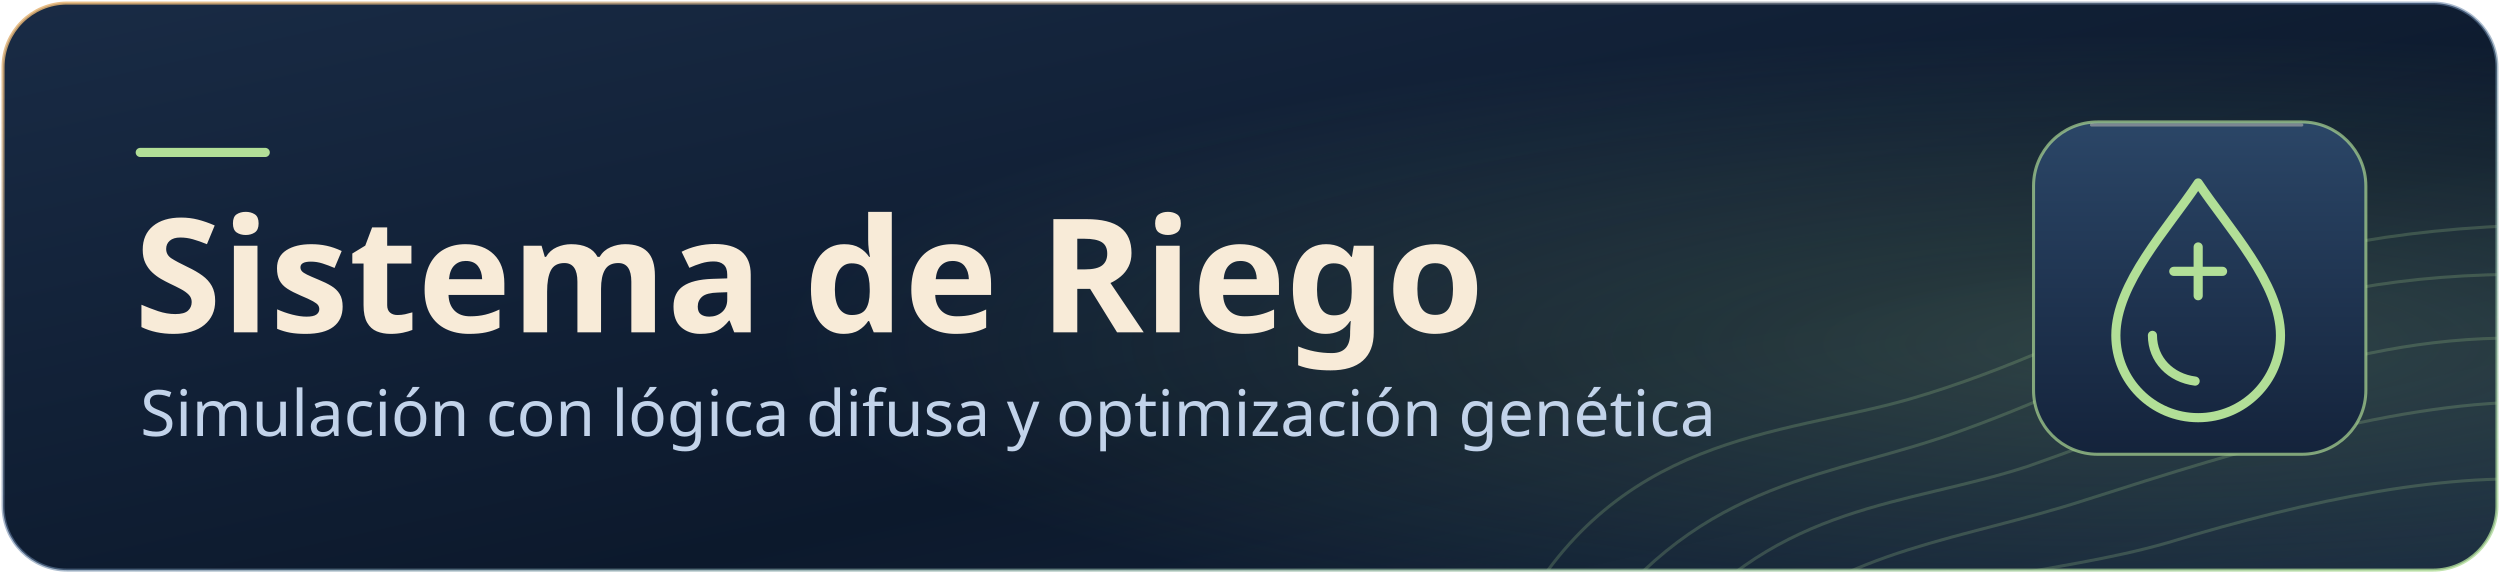
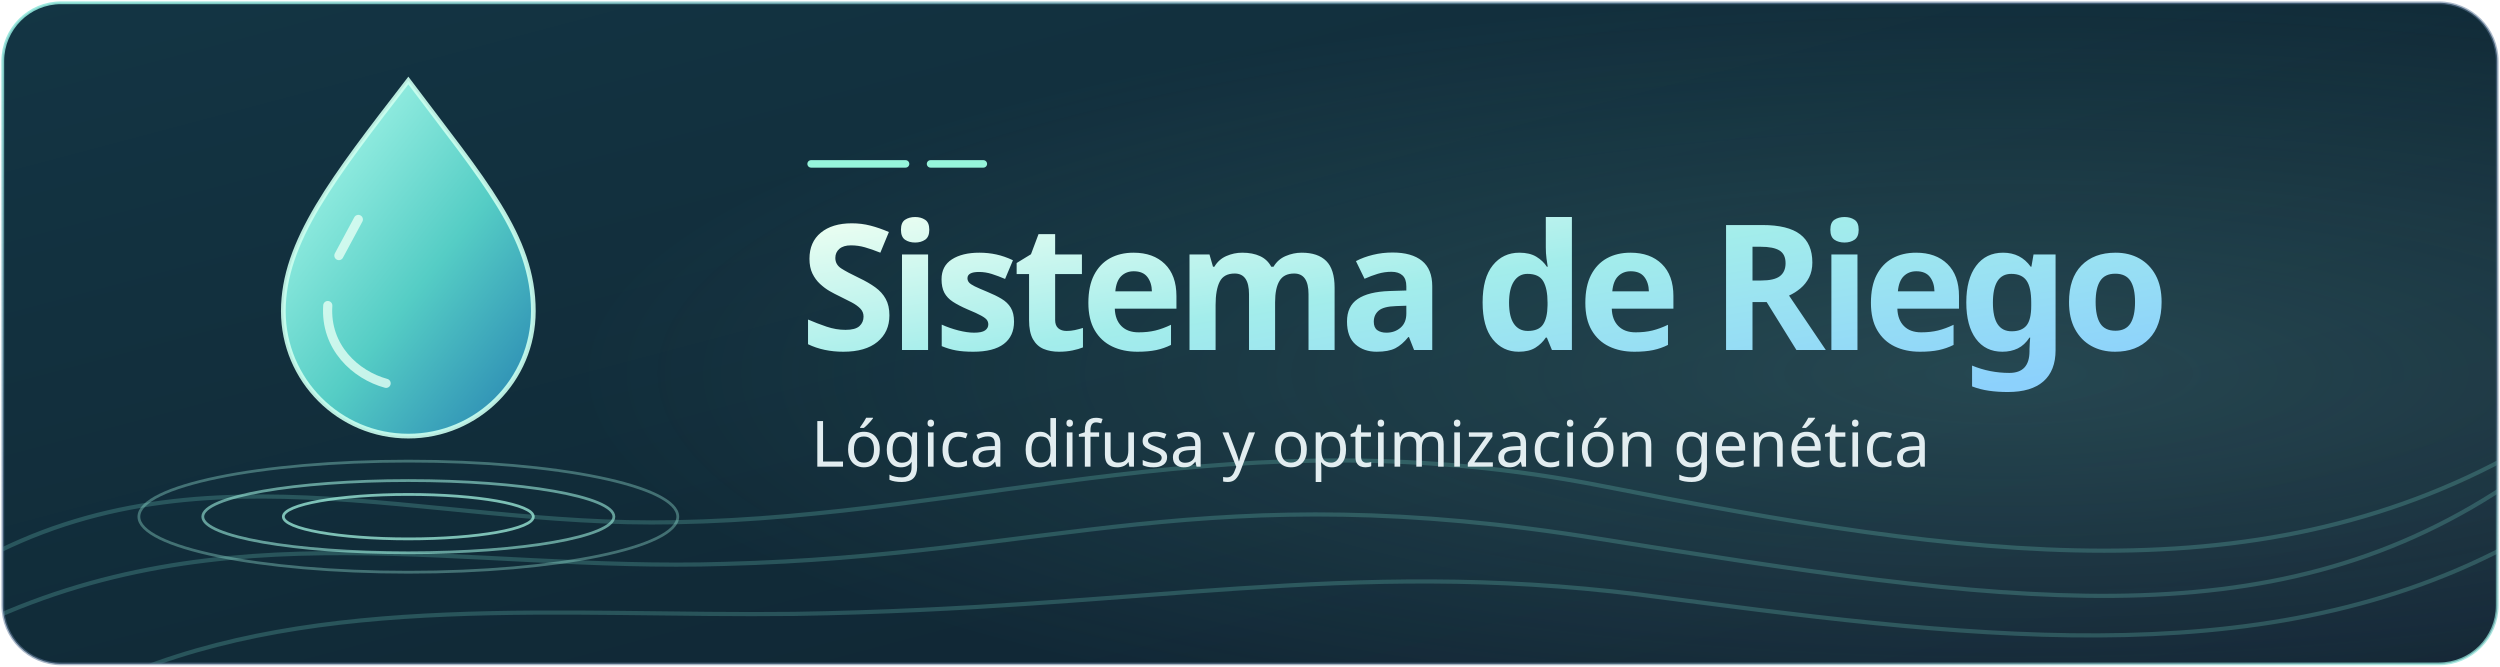
- <svg xmlns="http://www.w3.org/2000/svg" width="820" height="188" viewBox="0 0 820 188" role="img" aria-labelledby="title description">
+ <svg xmlns="http://www.w3.org/2000/svg" width="900" height="240" viewBox="0 0 900 240" role="img" aria-labelledby="title">
  <defs>
-     <linearGradient id="night" x2="1" y2="1">
-       <stop stop-color="#192b45" />
-       <stop offset=".63" stop-color="#0c192c" />
-       <stop offset="1" stop-color="#15263d" />
+     <linearGradient id="surface" x2="1" y2="1">
+       <stop stop-color="#133544" />
+       <stop offset=".53" stop-color="#112b38" />
+       <stop offset="1" stop-color="#122232" />
    </linearGradient>
    <linearGradient id="edge" x2="1" y2="1">
-       <stop stop-color="#e9b571" stop-opacity=".85" />
-       <stop offset=".48" stop-color="#6480a7" stop-opacity=".55" />
-       <stop offset="1" stop-color="#b2df97" stop-opacity=".8" />
+       <stop stop-color="#94ebde" stop-opacity=".91" />
+       <stop offset=".38" stop-color="#6883a4" stop-opacity=".54" />
+       <stop offset=".8" stop-color="#59718b" stop-opacity=".53" />
+       <stop offset="1" stop-color="#94ebde" stop-opacity=".77" />
    </linearGradient>
-     <radialGradient id="light" cx=".85" cy=".6" r=".54">
-       <stop stop-color="#b2df97" stop-opacity=".20" />
-       <stop offset="1" stop-color="#b2df97" stop-opacity="0" />
+     <linearGradient id="title-color" x2="1" y2=".81">
+       <stop stop-color="#effff2" />
+       <stop offset=".46" stop-color="#a3edeb" />
+       <stop offset="1" stop-color="#8cd1fc" />
+     </linearGradient>
+     <radialGradient id="shine" cx=".8" cy=".56" r=".57">
+       <stop stop-color="#94ebde" stop-opacity=".16" />
+       <stop offset="1" stop-color="#94ebde" stop-opacity="0" />
    </radialGradient>
-     <linearGradient id="tile" x2="0" y2="1">
-       <stop stop-color="#2b4667" />
-       <stop offset="1" stop-color="#14233b" />
-     </linearGradient>
-     <clipPath id="frame">
-       <rect x="1" y="1" width="818" height="186" rx="21" />
+     <clipPath id="outline">
+       <rect x="1" y="1" width="898" height="238" rx="21" />
    </clipPath>
  </defs>
-   <rect x="1" y="1" width="818" height="186" rx="21" fill="url(#night)" />
-   <g clip-path="url(#frame)">
-     <rect width="820" height="188" fill="url(#light)" />
-     <g fill="none" stroke="#b2df97" opacity=".21" stroke-linecap="round">
-       <path d="M496 206c33-64 88-63 130-75 69-20 98-53 199-57" />
-       <path d="M521 208c38-52 80-51 123-67 61-22 98-52 188-51" />
-       <path d="M548 208c36-43 77-42 117-55 57-20 106-44 166-42" />
-       <path d="M575 208c30-28 69-31 109-44 53-17 108-34 155-32" />
-       <path d="M610 209c22-21 63-20 101-31 46-14 94-24 130-20" />
+   <g clip-path="url(#outline)">
+     <rect width="900" height="240" fill="url(#surface)" />
+     <rect width="900" height="240" fill="url(#shine)" />
+     <defs>
+       <linearGradient id="water" x2=".9" y2="1">
+         <stop stop-color="#b6fff0" />
+         <stop offset=".59" stop-color="#55cdc5" />
+         <stop offset="1" stop-color="#2a88b3" />
+       </linearGradient>
+     </defs>
+     <g fill="none" stroke="#75dacb" stroke-opacity=".24" stroke-width="1.5">
+       <path d="M-16 207c83-51 168-17 259-19 110-2 202-39 334-13s238 41 334-15" />
+       <path d="M-10 226c91-44 177-20 271-23 118-3 173-32 315-9 145 23 240 38 326-19" />
+       <path d="M43 244c72-31 161-22 243-23 126-2 198-20 304-7 115 15 222 30 312-17" />
    </g>
+     <g class="ripples" fill="none" stroke="#a4f7e4">
+       <ellipse cx="147" cy="186" rx="97" ry="20" opacity=".34" />
+       <ellipse cx="147" cy="186" rx="74" ry="13" opacity=".57" />
+       <ellipse cx="147" cy="186" rx="45" ry="8" opacity=".73" />
+     </g>
+     <g class="droplet">
+       <path d="M147 29c27 36 45 56 45 83a45 45 0 0 1-90 0c0-25 18-48 45-83Z" fill="url(#water)" stroke="#ccfff0" stroke-opacity=".9" stroke-width="1.7" />
+       <path d="M118 110c-1 15 10 25 21 28m-17-46 7-13" fill="none" stroke="#e4fff3" stroke-opacity=".8" stroke-width="3.3" stroke-linecap="round" />
+     </g>
+     <path d="M292 59h34m9 0h19" stroke="#96f5db" stroke-width="2.7" stroke-linecap="round" />
  </g>
-   <rect x="1" y="1" width="818" height="186" rx="21" fill="none" stroke="url(#edge)" />
-   <path d="M46 50h41" stroke="#b2df97" stroke-width="3" stroke-linecap="round" />
-   <g font-family="system-ui, 'Segoe UI', sans-serif">
-     <text x="44" y="109" font-size="52" font-weight="750" fill="#f8ebd8">Sistema de Riego</text>
-     <text x="46" y="143" font-size="21" font-weight="500" fill="#c2d3ea">Simulación con lógica difusa y optimización genética</text>
+   <rect x="1" y="1" width="898" height="238" rx="21" fill="none" stroke="url(#edge)" />
+   <g font-family="system-ui, 'Segoe UI', sans-serif" class="brand-name" fill="url(#title-color)" font-weight="820">
+     <text x="288" y="126" font-size="63" letter-spacing="-2.9">Sistema de Riego</text>
  </g>
-   <g transform="translate(666 39)">
-     <rect x="1" y="1" width="109" height="109" rx="21" fill="url(#tile)" stroke="#b2df97" stroke-opacity=".67" />
-     <path d="M20 2h69" stroke="#fff0d9" stroke-opacity=".38" stroke-linecap="round" />
-     <g fill="none" stroke="#b2df97" stroke-width="3" stroke-linecap="round" stroke-linejoin="round">
-       <path d="M55 21c10 15 27 33 27 50a27 27 0 0 1-54 0c0-17 17-35 27-50z M40 71c0 8 6 14 14 15 M55 42v16m-8-8h16" />
-     </g>
-   </g>
+   <text x="292" y="168" fill="#e2edf0" font-family="system-ui, 'Segoe UI', sans-serif" font-size="23" font-weight="500">Lógica difusa y optimización genética</text>
</svg>
